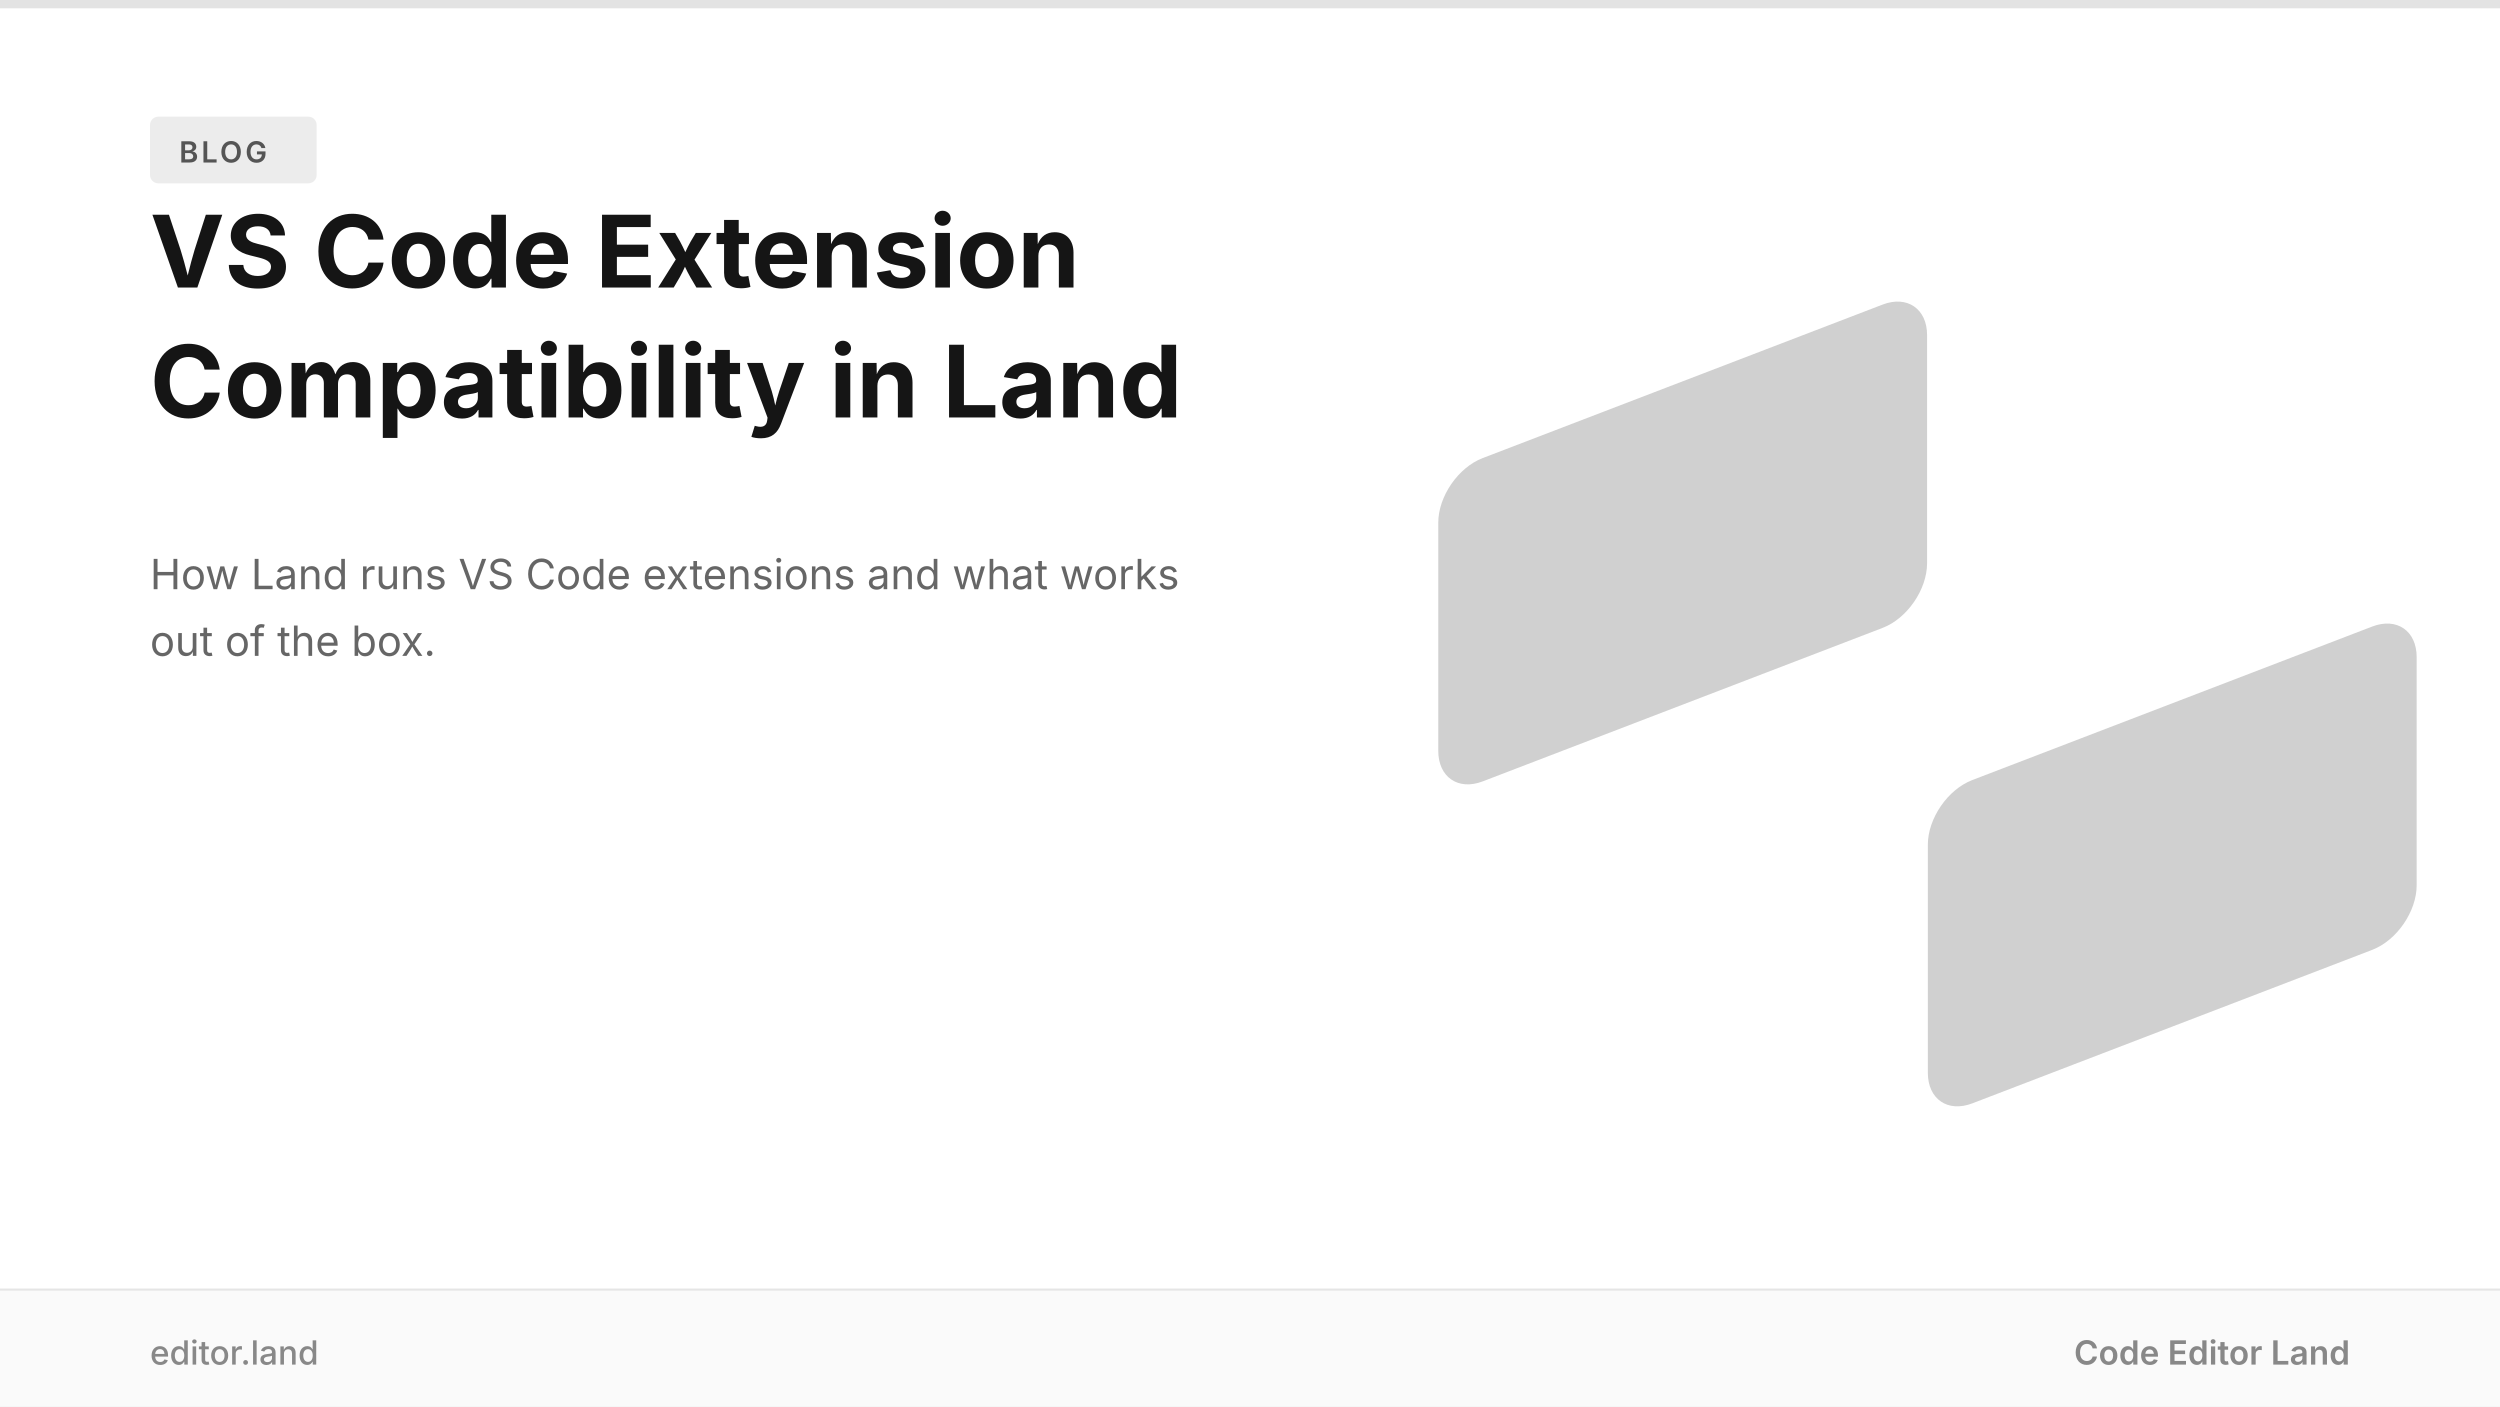
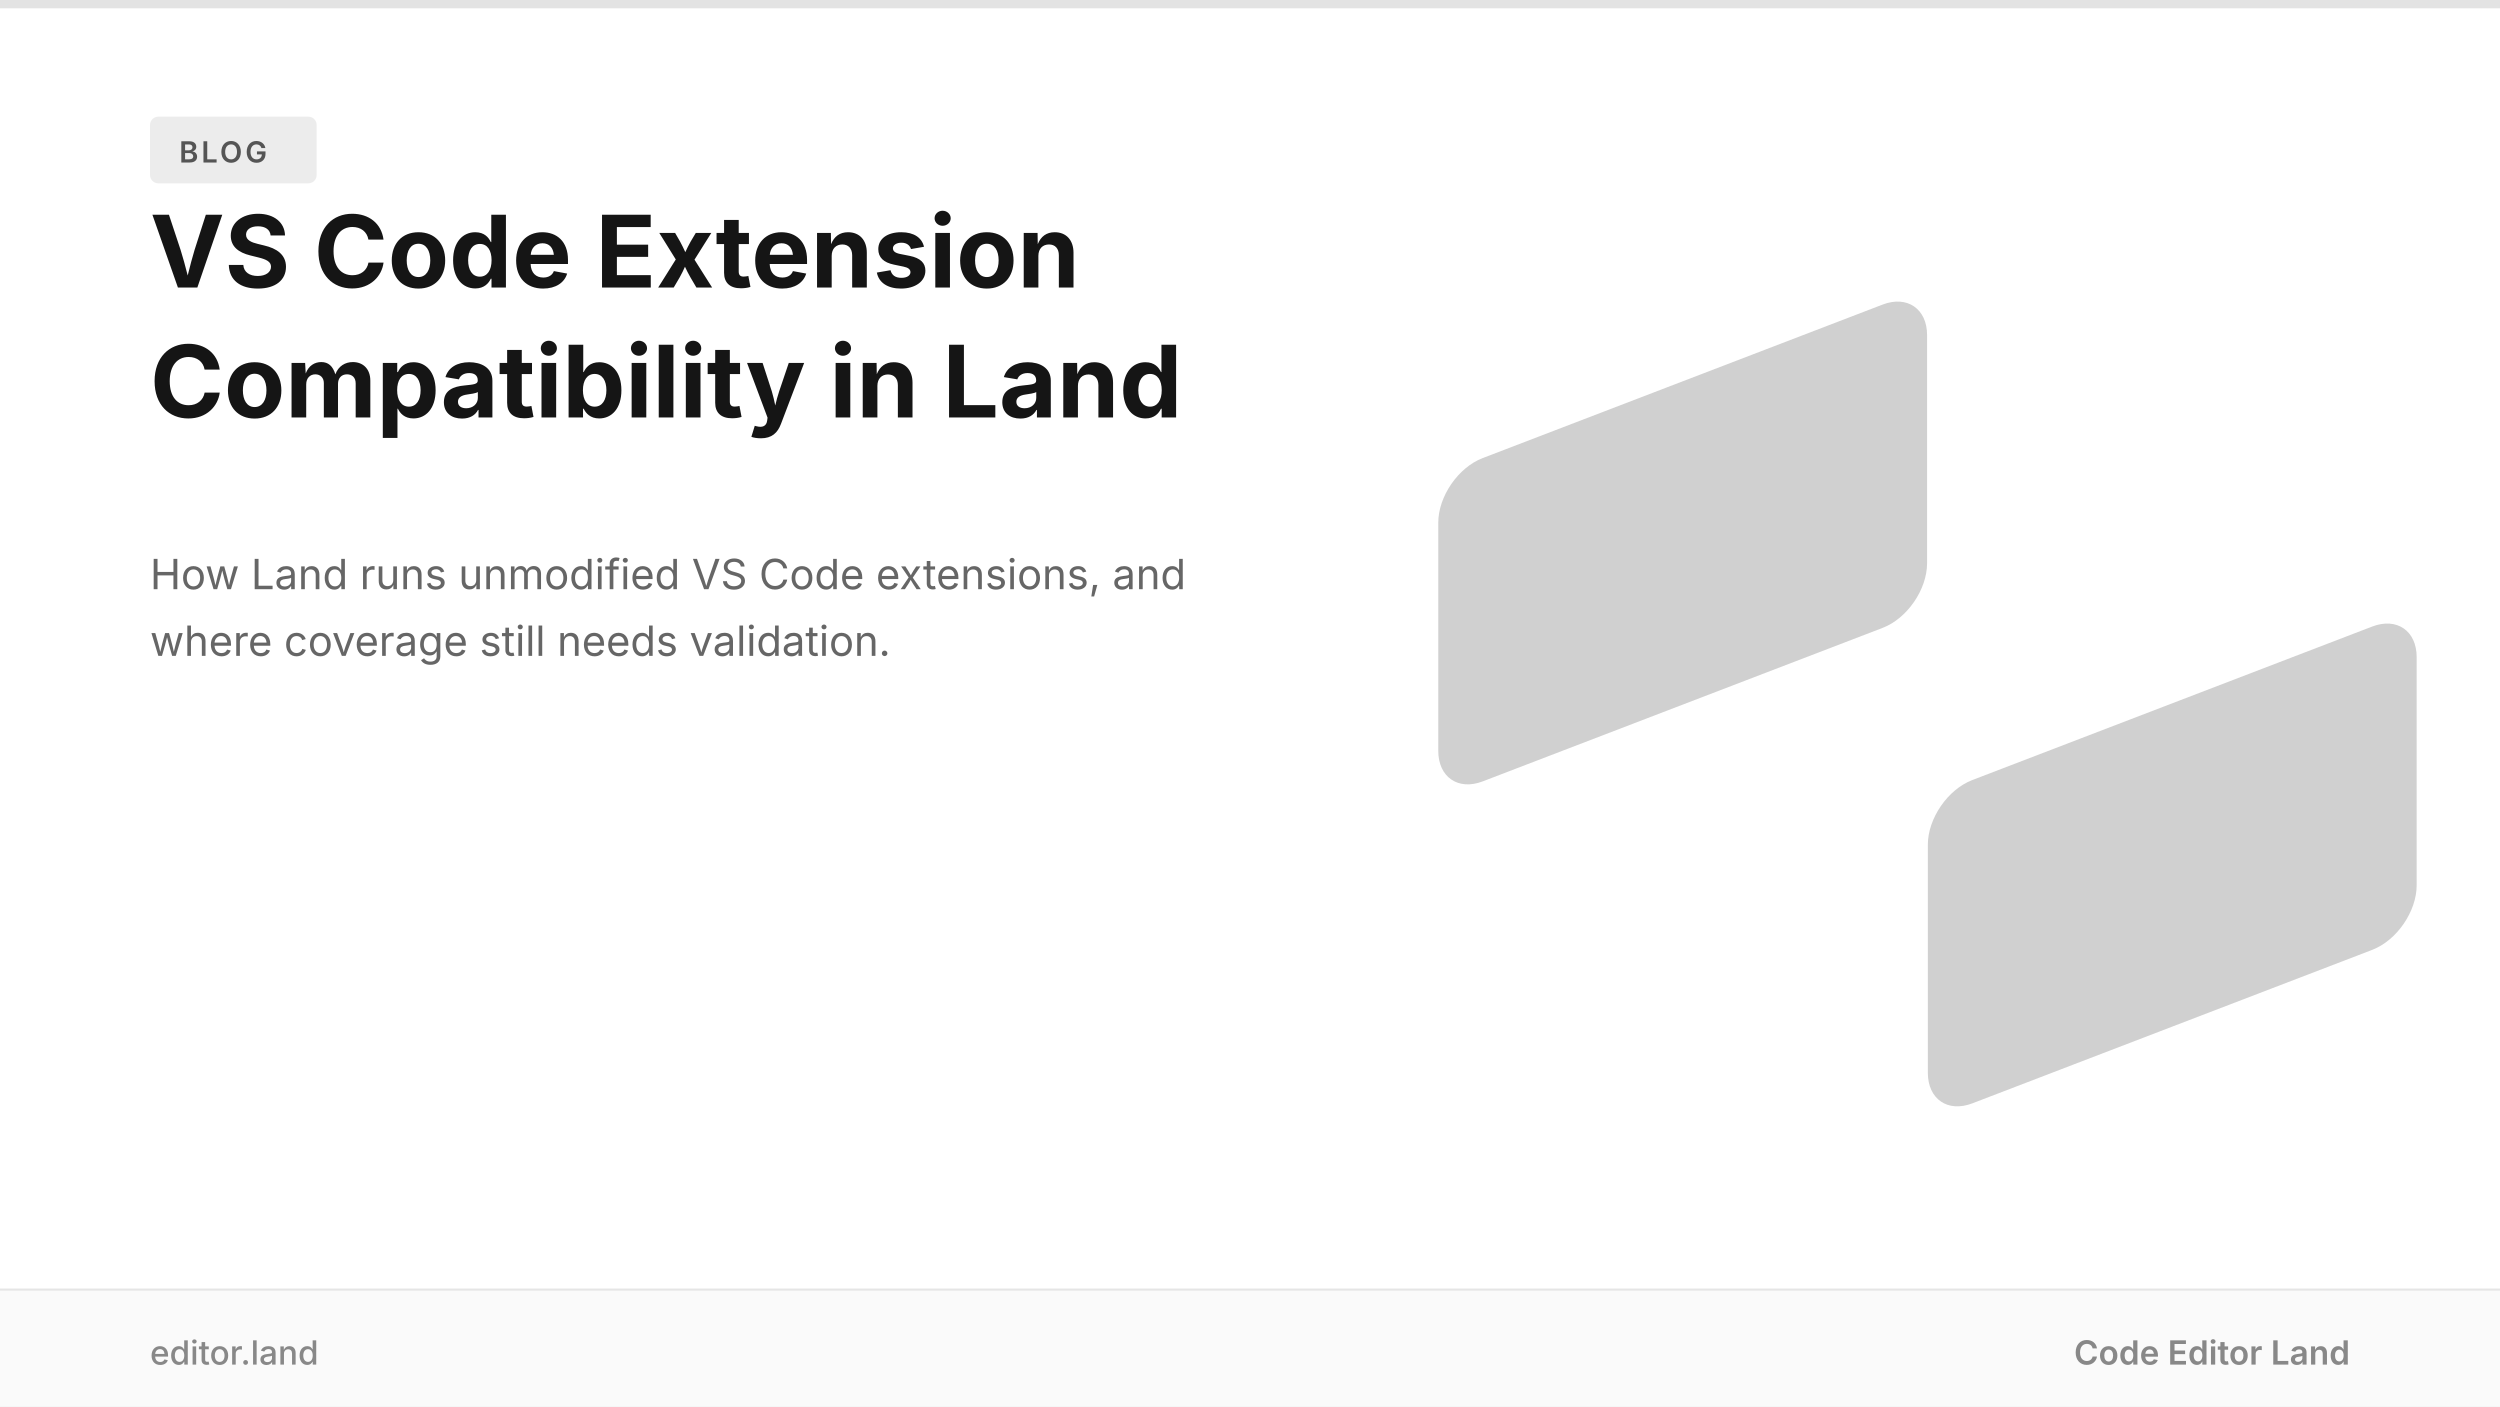
<svg xmlns="http://www.w3.org/2000/svg" width="1200" height="675" viewBox="0 0 1200 675">
  <path fill="#fff" d="M0 0h1200v675H0z" />
  <path fill="#151515" fill-opacity=".12" d="M0 0h1200v4H0z" />
  <rect width="1005.28" height="620.771" fill="#151515" fill-opacity=".2" rx="91.389" transform="matrix(-.2334 .08959 0 .25 925 138)" />
  <rect width="1005.28" height="620.771" fill="#151515" fill-opacity=".2" rx="91.389" transform="matrix(-.2334 .08959 0 .25 1160 292.55)" />
  <rect width="80" height="32" x="72" y="56" fill="#151515" fill-opacity=".08" rx="4" />
  <text x="86" y="78" fill="#555" font-family="system-ui, -apple-system, 'Segoe UI', sans-serif" font-size="14" font-weight="600" letter-spacing=".1em">BLOG</text>
  <text x="72" y="138" fill="#151515" font-family="system-ui, -apple-system, 'Segoe UI', sans-serif" font-size="48" font-weight="700">VS Code Extension</text>
  <text x="72" y="200.4" fill="#151515" font-family="system-ui, -apple-system, 'Segoe UI', sans-serif" font-size="48" font-weight="700">Compatibility in Land</text>
-   <text x="72" y="282.8" fill="#666" font-family="system-ui, -apple-system, 'Segoe UI', sans-serif" font-size="20" font-weight="400">How Land runs VS Code extensions and what works</text>
-   <text x="72" y="314.8" fill="#666" font-family="system-ui, -apple-system, 'Segoe UI', sans-serif" font-size="20" font-weight="400">out of the box.</text>
+   <text x="72" y="282.8" fill="#666" font-family="system-ui, -apple-system, 'Segoe UI', sans-serif" font-size="20" font-weight="400">How Land runs unmodified VS Code extensions, and</text>
+   <text x="72" y="314.8" fill="#666" font-family="system-ui, -apple-system, 'Segoe UI', sans-serif" font-size="20" font-weight="400">where coverage still needs validation.</text>
  <path fill="#fafafa" d="M0 619h1200v56H0z" />
  <path stroke="#e5e5e5" d="M0 619h1200" />
  <text x="72" y="655" fill="#888" font-family="system-ui, -apple-system, 'Segoe UI', sans-serif" font-size="16" font-weight="500">editor.land</text>
  <text x="1128" y="655" fill="#888" font-family="system-ui, -apple-system, 'Segoe UI', sans-serif" font-size="16" font-weight="600" text-anchor="end">Code Editor Land</text>
</svg>
